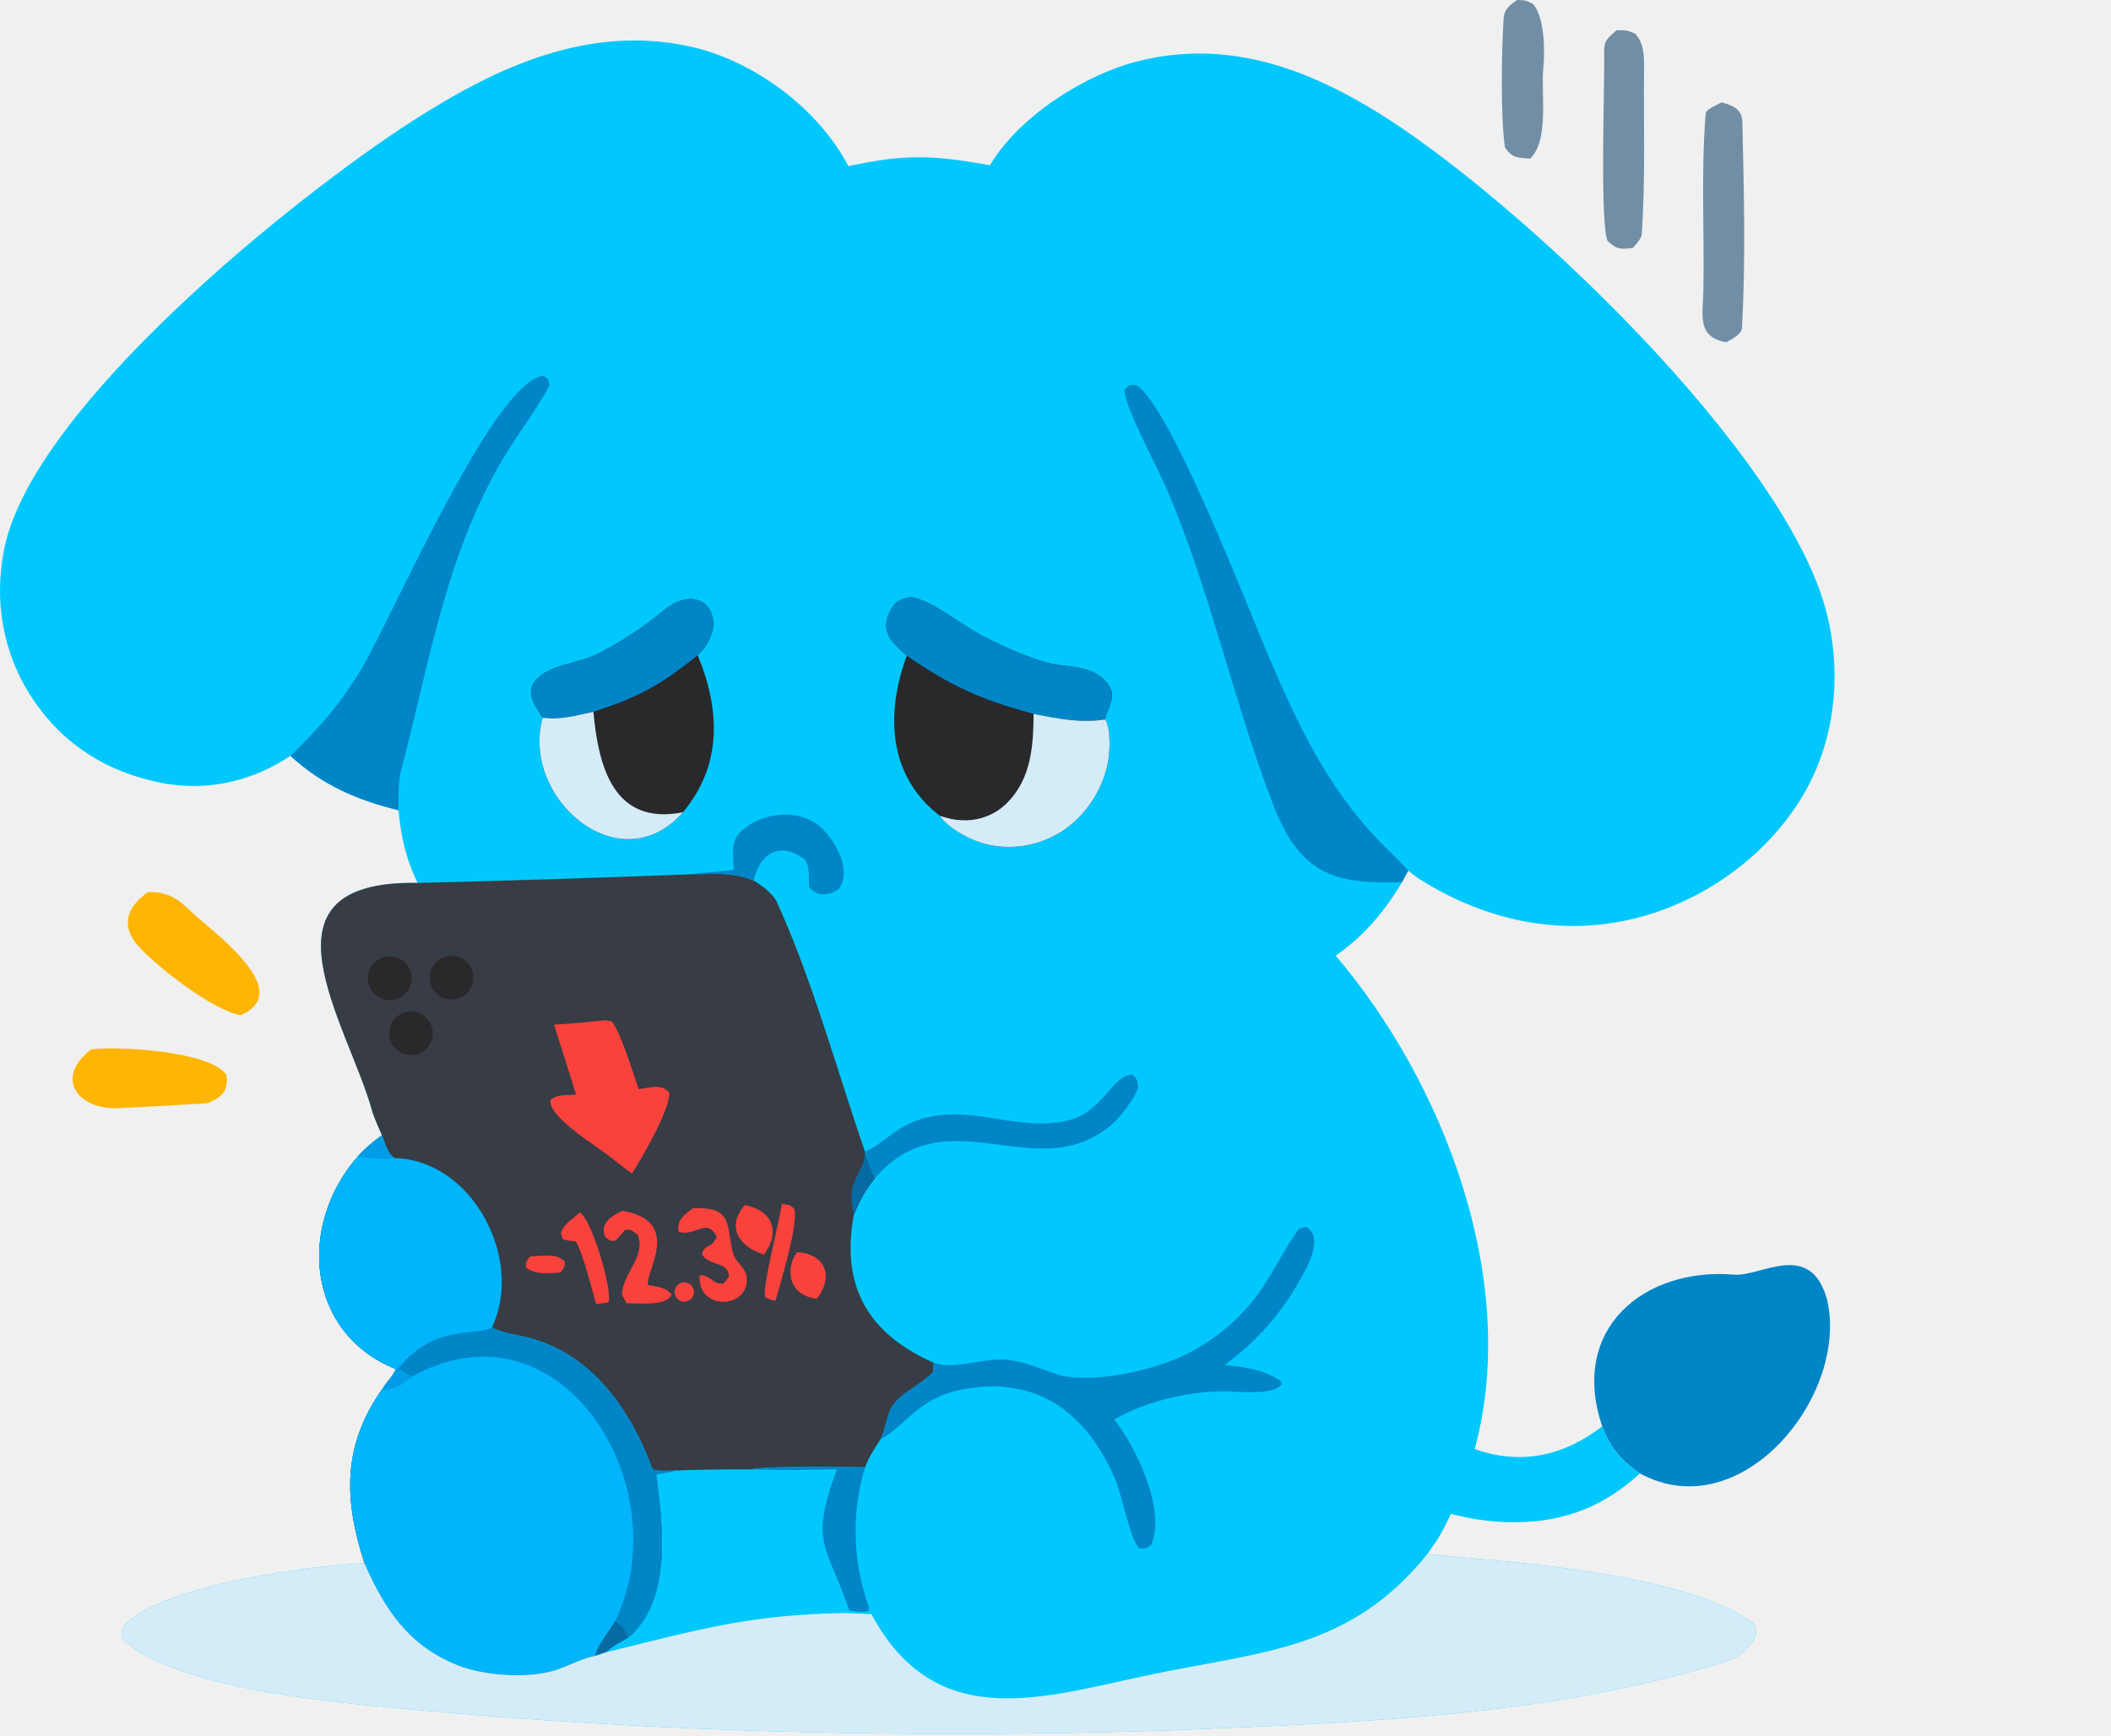
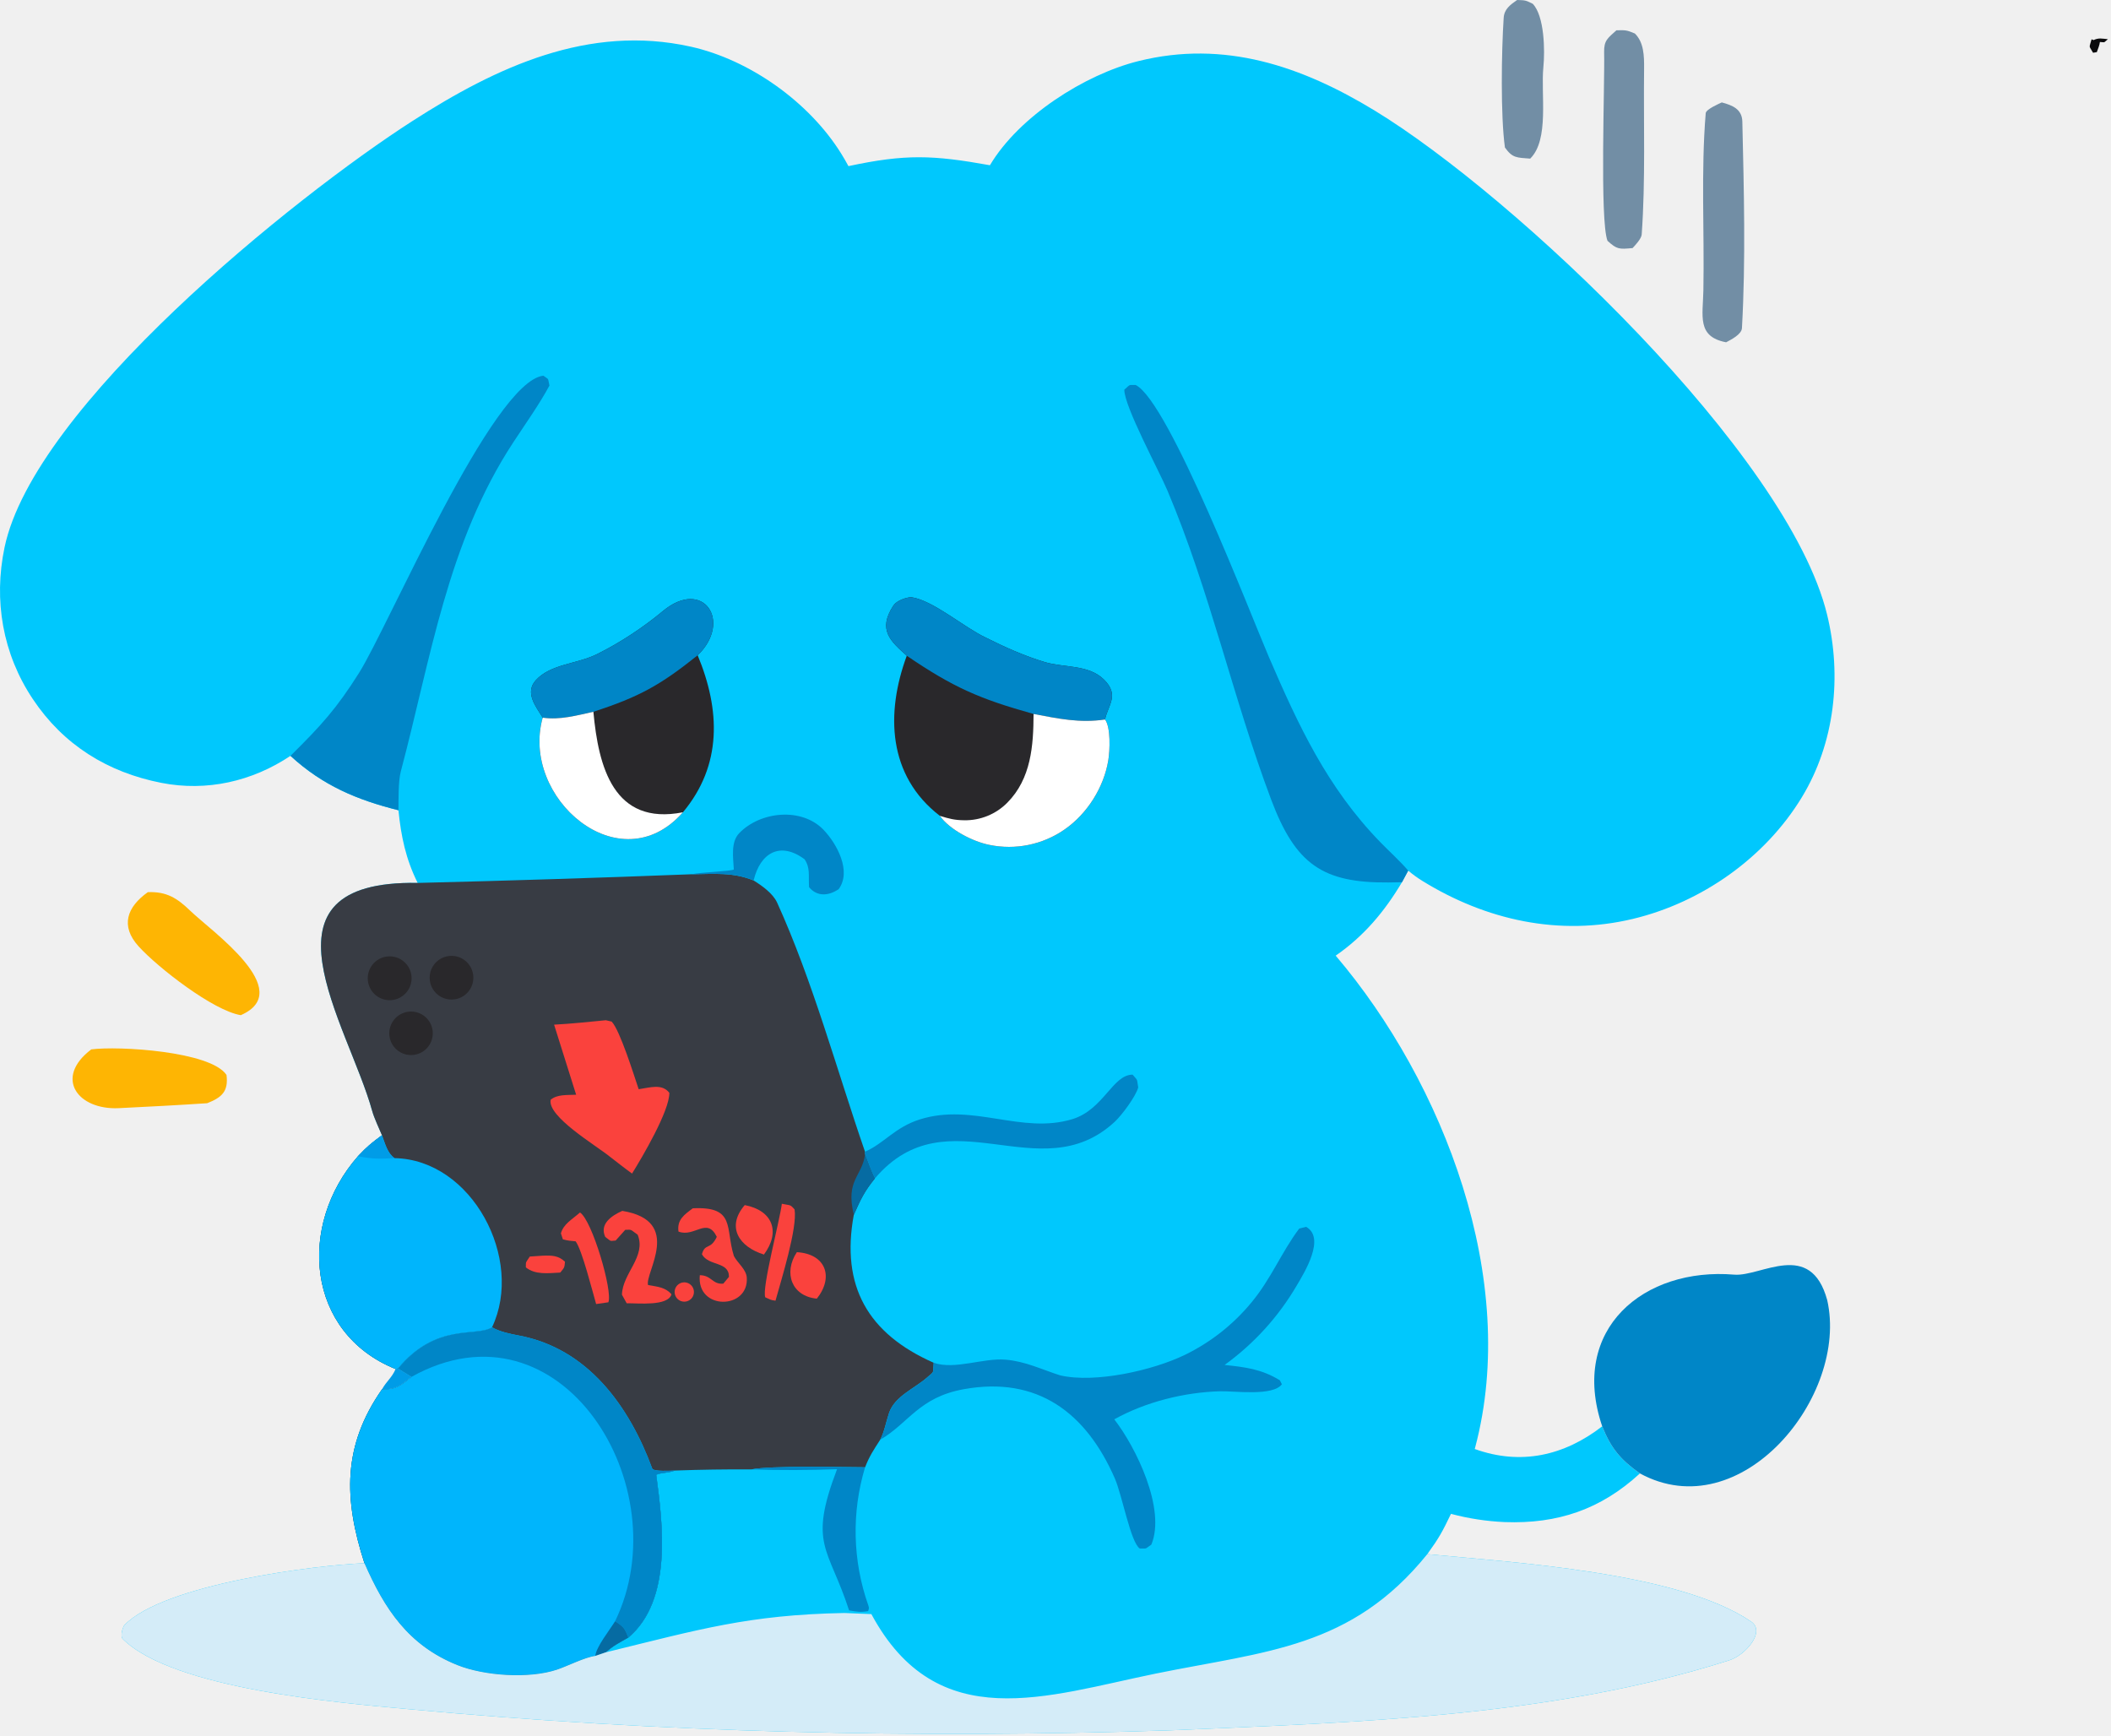
<svg xmlns="http://www.w3.org/2000/svg" width="636" height="523" viewBox="0 0 636 523" fill="none">
  <path d="M87.516 227.733C75.958 235.455 62.248 238.553 48.59 235.868C32.39 232.684 19.1 224.438 9.875 210.605C0.8 197.004 -1.975 180.914 1.363 164.957C10.228 122.539 88.453 59.464 124.31 36.427C149.593 20.183 177.365 7.212 208.123 14.062C225.853 18.011 243.763 30.723 253.43 46.271C254.203 47.51 254.93 48.771 255.62 50.054C272.818 46.374 281.015 46.69 298.243 49.786C306.995 35.075 326.818 22.444 342.958 18.415C368.855 11.953 392.195 19.933 414.178 33.324C456.268 58.966 538.716 136.75 550.476 185.233C554.961 203.707 552.808 223.834 542.855 240.216C531.778 258.45 512.698 271.876 492.005 276.846C469.783 282.183 447.673 277.236 428.503 265.394C427.01 264.473 425.6 263.443 424.265 262.312L422.39 265.803C417.133 274.636 410.953 282.018 402.418 287.93C435.05 326.315 457.813 385.676 444.448 436.068L444.305 436.572C458.12 441.563 471.223 438.632 482.713 429.745C485.346 436.341 488.225 439.805 494.075 443.933C482.285 454.78 469.303 459.187 453.305 458.593C447.845 458.355 442.431 457.523 437.151 456.115C434.541 461.529 433.603 463.295 430.018 468.251C454.498 470.665 505.686 473.562 527.601 488.601C532.055 491.657 525.74 498.717 521.09 500.201C467.45 517.314 408.53 518.94 352.565 521.334C275.72 523.846 199.258 522.077 122.48 514.901C103.4 513.117 52.235 509.013 36.973 493.784C36.163 492.97 36.905 490.562 37.423 489.704C49.325 477.226 95.705 471.49 109.805 470.995C103.528 451.591 103.19 435.616 115.108 418.565C119.255 418.809 120.935 417.289 123.98 414.831L119.923 412.316L119.18 412.48C92.225 401.588 89.578 369.175 107.84 348.379C110.668 345.396 111.755 344.502 115.078 342.049C114.26 340.127 112.693 336.753 112.153 334.78C104.81 308.283 74.833 265.132 125.84 266.018C122.27 258.892 120.823 251.975 120.043 244.123C107.525 240.988 97.221 236.662 87.516 227.733Z" fill="#00C8FD" />
  <path d="M208.318 263.409C215.143 263.35 220.73 262.696 227.053 265.281C229.595 266.869 232.873 269.194 234.133 271.96C244.835 295.488 252.193 322.637 260.608 346.999L260.638 347.749C261.478 349.937 262.558 353.033 263.593 355.045C260.413 358.956 259.288 361.375 257.233 366.018C253.28 387.497 261.47 401.83 281.3 410.59C281.015 414.031 281.593 412.993 279.485 414.884C275.608 418.361 269.563 420.622 267.845 425.745C266.93 428.488 266.473 431.31 265.183 433.784C263.173 436.916 261.995 438.607 260.63 442.082C253.895 442.041 231.89 441.558 226.4 442.722C218.698 442.679 211.003 442.793 203.308 443.062C201.695 443.833 197.63 443.814 197.728 444.505C199.648 458.908 202.693 482.096 189.313 493.38C186.763 494.819 184.7 495.861 182.495 497.843L179.353 498.923C176.24 499.305 170.938 502.026 167.743 503.083C159.328 505.872 145.873 504.934 137.795 501.693C123.02 495.768 115.813 484.733 109.805 470.995C103.528 451.592 103.19 435.617 115.108 418.566C119.255 418.809 120.935 417.289 123.98 414.832L119.923 412.317L119.18 412.481C92.225 401.589 89.578 369.176 107.84 348.38C110.668 345.396 111.755 344.502 115.078 342.049C114.26 340.128 112.693 336.754 112.153 334.781C104.81 308.283 74.833 265.132 125.84 266.019C153.335 265.349 180.83 264.479 208.318 263.409Z" fill="#383C44" />
-   <path d="M119.923 412.316C131.511 398.326 143.503 402.942 148.243 399.903C150.508 401.233 153.636 401.884 156.208 402.361C177.058 406.23 189.553 423.617 196.506 442.468C196.866 443.436 202.371 443.1 203.308 443.061C201.696 443.833 197.631 443.813 197.728 444.504C199.648 458.907 202.693 482.095 189.313 493.379C186.763 494.819 184.701 495.861 182.496 497.843L179.353 498.922C176.241 499.304 170.938 502.025 167.743 503.083C159.328 505.871 145.873 504.933 137.796 501.692C123.021 495.767 115.813 484.733 109.806 470.994C103.528 451.591 103.191 435.616 115.108 418.565C119.256 418.809 120.936 417.289 123.981 414.831L119.923 412.316Z" fill="#00B5FC" />
-   <path d="M119.923 412.316C131.51 398.326 143.503 402.942 148.243 399.903C150.508 401.233 153.635 401.884 156.208 402.361C177.058 406.23 189.553 423.617 196.505 442.468C196.865 443.436 202.37 443.1 203.308 443.061C201.695 443.833 197.63 443.813 197.728 444.504C199.648 458.907 202.693 482.095 189.313 493.379C188.143 490.475 187.933 490.18 185.323 488.46C204.905 448.076 169.018 389.768 123.98 414.831L119.923 412.316Z" fill="#0086C7" />
+   <path d="M119.922 412.316C131.51 398.326 143.502 402.942 148.242 399.903C150.507 401.233 153.635 401.884 156.207 402.361C177.057 406.23 189.552 423.617 196.505 442.468C196.865 443.436 202.37 443.1 203.307 443.061C201.695 443.833 197.63 443.813 197.727 444.504C199.647 458.907 202.692 482.095 189.312 493.379C186.762 494.819 184.7 495.861 182.495 497.843L179.352 498.922C176.24 499.304 170.937 502.025 167.742 503.083C159.327 505.871 145.872 504.933 137.795 501.692C123.02 495.767 115.812 484.733 109.805 470.994C103.527 451.591 103.19 435.616 115.107 418.565C119.255 418.809 120.935 417.289 123.98 414.831L119.922 412.316Z" fill="#00B5FC" />
+   <path d="M119.922 412.316C131.509 398.326 143.502 402.942 148.242 399.903C150.507 401.233 153.634 401.884 156.207 402.361C177.057 406.23 189.552 423.617 196.504 442.468C196.864 443.436 202.369 443.1 203.307 443.061C201.694 443.833 197.629 443.813 197.727 444.504C199.647 458.907 202.692 482.095 189.312 493.379C188.142 490.475 187.932 490.18 185.322 488.46C204.904 448.076 169.017 389.768 123.979 414.831L119.922 412.316Z" fill="#0086C7" />
  <path d="M185.324 488.461C187.934 490.18 188.144 490.476 189.314 493.38C186.764 494.819 184.701 495.862 182.496 497.843L179.354 498.923C179.624 496.198 183.516 491.351 185.324 488.461Z" fill="#066BA2" />
  <path d="M115.078 342.049C116.03 344.587 116.705 347.459 118.865 348.936C142.243 349.377 157.985 379.384 148.243 399.904C143.503 402.943 131.51 398.326 119.923 412.316L119.18 412.481C92.225 401.589 89.578 369.175 107.84 348.38C110.668 345.396 111.755 344.502 115.078 342.049Z" fill="#00B5FC" />
-   <path d="M115.078 342.049C116.031 344.587 116.706 347.459 118.866 348.936C114.006 349.169 112.573 349.239 107.841 348.38C110.668 345.396 111.756 344.502 115.078 342.049Z" fill="#009CE7" />
+   <path d="M115.077 342.049C116.03 344.587 116.705 347.459 118.865 348.936C114.005 349.169 112.572 349.239 107.84 348.38C110.667 345.396 111.755 344.502 115.077 342.049Z" fill="#009CE7" />
  <path d="M260.638 347.749C261.478 349.937 262.558 353.033 263.593 355.045C260.413 358.956 259.288 361.375 257.233 366.018C254.683 355.413 259.716 354.598 260.638 347.749Z" fill="#066BA2" />
-   <path d="M182.526 307.392L184.274 307.794C186.801 310.408 191.039 324.12 192.419 328.174C195.801 327.698 199.416 326.397 201.659 329.256C201.711 334.733 193.528 348.574 190.423 353.587C188.181 351.981 185.878 350.147 183.681 348.454C179.421 345.016 164.841 336.385 165.906 331.338C167.916 329.684 170.781 329.972 173.579 329.837L166.934 308.723C172.139 308.45 177.336 307.896 182.526 307.392Z" fill="#FA423D" />
-   <path d="M208.738 364.048C221.743 363.43 218.443 370.06 221.121 378.463C222.246 380.581 224.819 382.438 224.991 384.927C225.666 394.64 209.804 394.886 210.839 384.208C214.409 384.237 214.611 387.056 217.918 386.756L219.621 384.711C219.651 379.956 213.478 381.556 211.476 377.896C212.421 374.436 214.011 376.749 215.961 372.655C212.968 366.519 209.263 372.928 204.411 371.063C203.923 367.455 206.203 365.95 208.738 364.048Z" fill="#FA423D" />
-   <path d="M187.475 364.83C205.933 367.811 194.195 383.527 195.245 387.175C198.208 387.693 200.511 387.859 202.311 389.976C201.201 393.629 192.268 392.618 188.811 392.668L187.378 390.087C187.543 383.609 194.788 378.57 192.11 372.012C189.868 370.46 190.573 370.441 188.368 370.54L185.488 373.762C183.5 373.947 184.288 374.078 182.346 372.675C180.561 368.785 184.235 366.273 187.475 364.83Z" fill="#FA423D" />
+   <path d="M182.527 307.392L184.274 307.794C186.802 310.408 191.039 324.12 192.419 328.174C195.802 327.698 199.417 326.397 201.66 329.256C201.712 334.733 193.529 348.574 190.424 353.587C188.182 351.981 185.879 350.147 183.682 348.454C179.422 345.016 164.842 336.385 165.907 331.338C167.917 329.684 170.782 329.972 173.579 329.837L166.935 308.723C172.14 308.45 177.337 307.896 182.527 307.392Z" fill="#FA423D" />
+   <path d="M208.737 364.048C221.742 363.43 218.443 370.06 221.12 378.463C222.245 380.581 224.818 382.438 224.99 384.927C225.665 394.64 209.803 394.886 210.838 384.208C214.408 384.237 214.61 387.056 217.917 386.756L219.62 384.711C219.65 379.956 213.478 381.556 211.475 377.896C212.42 374.436 214.01 376.749 215.96 372.655C212.968 366.519 209.262 372.928 204.41 371.063C203.922 367.455 206.202 365.95 208.737 364.048Z" fill="#FA423D" />
+   <path d="M187.476 364.83C205.934 367.811 194.196 383.527 195.246 387.175C198.209 387.693 200.511 387.859 202.311 389.976C201.201 393.629 192.269 392.618 188.811 392.668L187.379 390.087C187.544 383.609 194.789 378.57 192.111 372.012C189.869 370.46 190.574 370.441 188.369 370.54L185.489 373.762C183.501 373.947 184.289 374.078 182.346 372.675C180.561 368.785 184.236 366.273 187.476 364.83Z" fill="#FA423D" />
  <path d="M174.741 365.318C178.416 367.671 184.686 389.167 183.283 392.375L179.601 392.903C178.431 388.876 175.356 376.607 173.428 374.007C171.741 373.856 171.268 373.837 169.581 373.404L168.988 371.594C169.798 368.783 172.153 367.569 174.741 365.318Z" fill="#FA423D" />
-   <path d="M114.719 288.705C116.901 287.734 119.443 288.019 121.356 289.453C123.276 290.885 124.266 293.242 123.951 295.614C123.636 297.986 122.061 300.002 119.841 300.886C116.496 302.216 112.708 300.625 111.313 297.308C109.918 293.991 111.426 290.168 114.719 288.705Z" fill="#29282B" />
+   <path d="M114.718 288.705C116.9 287.734 119.443 288.019 121.355 289.453C123.275 290.885 124.265 293.242 123.95 295.614C123.635 297.986 122.06 300.002 119.84 300.886C116.495 302.216 112.708 300.625 111.313 297.308C109.918 293.991 111.425 290.168 114.718 288.705Z" fill="#29282B" />
  <path d="M135.313 288.03C138.853 287.641 142.063 290.144 142.551 293.677C143.038 297.21 140.631 300.49 137.113 301.077C134.751 301.472 132.358 300.551 130.866 298.671C129.381 296.793 129.028 294.253 129.951 292.041C130.873 289.828 132.928 288.292 135.313 288.03Z" fill="#29282B" />
-   <path d="M121.558 305.182C124.865 303.954 128.555 305.57 129.898 308.837C131.24 312.102 129.755 315.846 126.538 317.304C124.355 318.294 121.805 318.013 119.893 316.571C117.973 315.128 116.998 312.756 117.343 310.383C117.695 308.01 119.308 306.015 121.558 305.182Z" fill="#29282B" />
-   <path d="M235.551 362.684C238.199 363.266 237.989 362.767 239.391 364.403C240.276 370.029 235.379 385.576 233.639 391.896C232.094 391.698 231.981 391.506 230.556 390.874C229.461 388.17 234.996 367.48 235.551 362.684Z" fill="#FA423D" />
+   <path d="M121.557 305.182C124.864 303.954 128.554 305.57 129.897 308.837C131.239 312.102 129.754 315.846 126.537 317.304C124.354 318.294 121.804 318.013 119.892 316.571C117.972 315.128 116.997 312.756 117.342 310.383C117.694 308.01 119.307 306.015 121.557 305.182Z" fill="#29282B" />
+   <path d="M235.552 362.684C238.2 363.266 237.99 362.767 239.392 364.403C240.277 370.029 235.38 385.576 233.64 391.896C232.095 391.698 231.982 391.506 230.557 390.874C229.462 388.17 234.997 367.48 235.552 362.684Z" fill="#FA423D" />
  <path d="M224.376 363.085C232.791 364.699 235.244 371.117 230.159 377.988C222.741 375.705 218.669 369.726 224.376 363.085Z" fill="#FA423D" />
  <path d="M240.074 377.272C248.781 377.77 251.301 384.738 246.096 391.275C238.491 390.552 235.971 383.495 240.074 377.272Z" fill="#FA423D" />
-   <path d="M159.62 378.59C160.895 378.481 162.17 378.396 163.445 378.334C166.34 378.217 168.193 378.279 170.218 380.142C170.083 382.035 169.948 381.989 168.793 383.418C165.14 383.603 161.255 384.148 158.428 381.853C158.413 379.893 158.405 380.516 159.62 378.59Z" fill="#FA423D" />
+   <path d="M159.621 378.59C160.896 378.481 162.171 378.396 163.446 378.334C166.341 378.217 168.194 378.279 170.219 380.142C170.084 382.035 169.949 381.989 168.794 383.418C165.141 383.603 161.256 384.148 158.429 381.853C158.414 379.893 158.406 380.516 159.621 378.59Z" fill="#FA423D" />
  <path d="M204.066 387.25C205.056 386.226 206.646 386.069 207.816 386.879C208.986 387.69 209.399 389.229 208.791 390.518C208.296 391.562 207.239 392.215 206.084 392.184C204.929 392.154 203.901 391.443 203.466 390.375C203.031 389.306 203.264 388.08 204.066 387.25Z" fill="#FA423D" />
-   <path d="M430.018 468.251C454.498 470.665 505.686 473.561 527.601 488.601C532.056 491.657 525.741 498.717 521.091 500.201C467.451 517.314 408.531 518.939 352.566 521.334C275.721 523.846 199.258 522.077 122.481 514.9C103.401 513.116 52.236 509.013 36.973 493.783C36.163 492.97 36.906 490.562 37.423 489.704C49.326 477.226 95.706 471.49 109.806 470.994C115.813 484.732 123.021 495.767 137.796 501.692C145.873 504.933 159.328 505.871 167.743 503.083C170.938 502.025 176.241 499.304 179.353 498.922L182.496 497.843C210.538 490.972 225.561 486.515 254.413 485.984L262.528 486.321C282.426 523.269 315.441 510.918 348.223 504.239C381.463 497.465 407.091 496.635 430.018 468.251Z" fill="#D4ECF8" />
+   <path d="M430.017 468.251C454.497 470.665 505.685 473.561 527.6 488.601C532.055 491.657 525.74 498.717 521.09 500.201C467.45 517.314 408.53 518.939 352.565 521.334C275.72 523.846 199.257 522.077 122.48 514.9C103.4 513.116 52.235 509.013 36.972 493.783C36.162 492.97 36.905 490.562 37.422 489.704C49.325 477.226 95.705 471.49 109.805 470.994C115.812 484.732 123.02 495.767 137.795 501.692C145.872 504.933 159.327 505.871 167.742 503.083C170.937 502.025 176.24 499.304 179.352 498.922L182.495 497.843C210.537 490.972 225.56 486.515 254.412 485.984L262.527 486.321C282.425 523.269 315.44 510.918 348.222 504.239C381.462 497.465 407.09 496.635 430.017 468.251Z" fill="#D4ECF8" />
  <path d="M422.391 265.803C421.019 265.841 419.654 265.866 418.289 265.878C398.511 266.047 390.321 260.427 382.979 240.932C371.414 210.216 364.559 178.11 351.696 147.738C349.131 141.689 338.729 122.474 338.729 117.418C340.716 115.714 339.794 116.012 342.156 115.994C352.206 120.996 376.851 185.336 382.289 197.955C391.131 218.459 399.861 237.314 415.904 253.787C418.461 256.418 421.934 259.566 424.266 262.311L422.391 265.803Z" fill="#0086C7" />
  <path d="M87.516 227.734C96.801 218.549 101.391 213.497 108.193 202.707C116.983 188.771 148.356 114.943 163.701 113.193C165.606 114.579 164.938 113.67 165.538 116.163C162.516 121.786 158.436 127.498 154.633 133.288C134.766 163.582 129.823 198.343 120.741 232.485C119.983 235.343 120.073 241.121 120.043 244.124C107.526 240.988 97.221 236.662 87.516 227.734Z" fill="#0086C7" />
  <path d="M281.301 410.59C287.706 412.794 296.084 409.1 302.946 409.661C308.931 410.151 313.784 412.602 319.416 414.392C330.051 416.839 347.406 412.842 356.886 408.258C364.641 404.502 371.504 399.118 376.994 392.473C382.971 385.305 386.069 377.288 391.424 370.164C392.226 369.96 392.916 369.783 393.501 369.635C399.426 372.989 393.066 383.291 390.651 387.367C385.154 396.748 377.759 404.881 368.946 411.25C375.149 411.908 380.069 412.482 385.596 415.872L386.204 417.074C383.466 420.746 371.931 419.061 367.544 419.184C356.714 419.491 345.179 422.385 335.706 427.634C342.276 436.09 351.314 454.67 346.881 465.376C344.721 466.843 345.861 466.514 343.379 466.552C340.641 464.711 338.076 450.487 335.886 445.467C327.216 425.59 312.524 414.572 290.429 418.546C276.824 420.992 273.809 428.768 265.184 433.784C266.474 431.31 266.931 428.488 267.846 425.745C269.564 420.622 275.609 418.361 279.486 414.884C281.594 412.993 281.016 414.031 281.301 410.59Z" fill="#0086C7" />
-   <path d="M260.608 346.999C266.278 344.565 269.601 339.631 277.161 337.262C293.203 332.231 307.701 341.858 323.091 337.192C332.503 334.285 335.196 323.809 341.226 323.782C342.958 325.79 342.441 324.893 342.921 327.647C342.163 330.382 338.001 335.987 335.841 337.989C313.251 358.946 285.508 329.267 263.593 355.045C262.558 353.033 261.478 349.937 260.638 347.749L260.608 346.999Z" fill="#0086C7" />
+   <path d="M260.609 346.999C266.279 344.565 269.602 339.631 277.162 337.262C293.204 332.231 307.702 341.858 323.092 337.192C332.504 334.285 335.197 323.809 341.227 323.782C342.959 325.79 342.442 324.893 342.922 327.647C342.164 330.382 338.002 335.987 335.842 337.989C313.252 358.946 285.509 329.267 263.594 355.045C262.559 353.033 261.479 349.937 260.639 347.749L260.609 346.999Z" fill="#0086C7" />
  <path d="M208.318 263.408C211.251 262.783 220.206 262.518 221.083 261.975C220.903 258.361 220.108 253.733 222.703 251.036C229.041 244.442 241.543 243.155 248.128 250.033C252.148 254.236 256.626 262.471 252.681 267.89C249.666 269.942 246.186 270.237 243.756 267.296C243.531 263.715 244.168 261.528 242.398 258.892C234.988 253.396 229.011 257.012 227.053 265.28C220.731 262.696 215.143 263.35 208.318 263.408Z" fill="#0086C7" />
  <path d="M226.4 442.722C231.89 441.558 253.895 442.041 260.63 442.082C256.52 455.696 256.865 470.265 261.598 483.673C261.89 484.513 261.808 484.593 261.553 485.415C259.033 485.834 258.403 485.605 255.815 485.21C249.628 466.096 243.448 465.567 252.185 442.662C243.59 442.977 234.995 442.998 226.4 442.722Z" fill="#0086C7" />
  <path d="M273.193 197.57C268.37 193.229 264.32 189.813 269.165 182.444C270.095 181.028 272.885 179.961 274.588 179.937C281.173 180.905 290.525 189.095 296.998 192.107C302.66 194.96 308.645 197.63 314.728 199.467C320.548 201.224 328.018 200.14 332.668 204.814C337.288 209.452 333.853 212.381 332.915 216.781C334.693 219.161 334.385 226.182 333.905 229.079C332.548 237.266 327.583 245.148 320.78 249.887C314.158 254.507 305.923 256.192 298.018 254.545C293.075 253.555 286.093 249.985 283.153 245.806C267.433 233.708 266.818 214.829 273.193 197.57Z" fill="#29282B" />
  <path d="M273.193 197.57C268.37 193.229 264.32 189.813 269.165 182.444C270.095 181.028 272.885 179.961 274.588 179.937C281.173 180.905 290.525 189.095 296.998 192.107C302.66 194.96 308.645 197.63 314.728 199.467C320.548 201.224 328.018 200.14 332.668 204.814C337.288 209.452 333.853 212.381 332.915 216.781C325.25 217.921 318.86 216.512 311.39 215.113C295.025 210.552 287.128 207.055 273.193 197.57Z" fill="#0086C7" />
-   <path d="M311.391 215.113C318.861 216.512 325.251 217.92 332.916 216.781C334.693 219.161 334.386 226.181 333.906 229.079C332.548 237.265 327.583 245.148 320.781 249.886C314.158 254.507 305.923 256.192 298.018 254.545C293.076 253.555 286.093 249.985 283.153 245.805C285.913 246.665 287.586 247.111 290.511 247.142C295.363 247.222 300.036 245.318 303.456 241.87C310.671 234.618 311.361 224.629 311.391 215.113Z" fill="#D4ECF8" />
-   <path d="M163.506 216.229C161.488 212.935 158.001 208.709 161.443 204.93C165.951 199.975 173.991 200.09 180.044 197.002C186.794 193.645 193.851 188.996 199.664 184.149C211.904 173.942 220.723 187.281 210.193 197.432C217.018 213.854 217.641 230.521 205.754 244.736C186.726 266.389 156.718 240.337 163.506 216.229Z" fill="#29282B" />
-   <path d="M163.506 216.229C161.488 212.935 158.001 208.709 161.443 204.93C165.951 199.975 173.991 200.09 180.044 197.002C186.794 193.645 193.851 188.996 199.664 184.149C211.904 173.942 220.723 187.281 210.193 197.432C199.003 206.389 192.591 209.978 178.776 214.452C173.684 215.575 168.711 216.975 163.506 216.229Z" fill="#0086C7" />
-   <path d="M163.506 216.229C168.711 216.975 173.683 215.575 178.776 214.452C180.291 230.992 184.843 248.846 205.753 244.736C186.726 266.389 156.718 240.337 163.506 216.229Z" fill="#D4ECF8" />
-   <path d="M482.713 429.745C472.753 400.351 495.306 381.768 522.501 384.044C530.541 384.716 545.473 373.322 550.506 391.727C557.038 420.668 524.503 460.482 494.076 443.933C488.226 439.805 485.346 436.341 482.713 429.745Z" fill="#0086C7" />
+   <path d="M311.39 215.113C318.86 216.512 325.25 217.92 332.915 216.781C334.692 219.161 334.385 226.181 333.905 229.079C332.547 237.265 327.582 245.148 320.78 249.886C314.157 254.507 305.922 256.192 298.017 254.545C293.075 253.555 286.092 249.985 283.152 245.805C285.912 246.665 287.585 247.111 290.51 247.142C295.362 247.222 300.035 245.318 303.455 241.87C310.67 234.618 311.36 224.629 311.39 215.113Z" fill="white" />
+   <path d="M163.505 216.229C161.488 212.935 158 208.709 161.443 204.93C165.95 199.975 173.99 200.09 180.043 197.002C186.793 193.645 193.85 188.996 199.663 184.149C211.903 173.942 220.723 187.281 210.193 197.432C217.018 213.854 217.64 230.521 205.753 244.736C186.725 266.389 156.718 240.337 163.505 216.229Z" fill="#29282B" />
+   <path d="M163.505 216.229C161.488 212.935 158 208.709 161.443 204.93C165.95 199.975 173.99 200.09 180.043 197.002C186.793 193.645 193.85 188.996 199.663 184.149C211.903 173.942 220.723 187.281 210.193 197.432C199.003 206.389 192.59 209.978 178.775 214.452C173.683 215.575 168.71 216.975 163.505 216.229Z" fill="#0086C7" />
+   <path d="M163.506 216.229C168.711 216.975 173.683 215.575 178.776 214.452C180.291 230.992 184.843 248.846 205.753 244.736C186.726 266.389 156.718 240.337 163.506 216.229Z" fill="white" />
+   <path d="M482.712 429.745C472.752 400.351 495.305 381.768 522.5 384.044C530.54 384.716 545.472 373.322 550.505 391.727C557.037 420.668 524.502 460.482 494.075 443.933C488.225 439.805 485.345 436.341 482.712 429.745Z" fill="#0086C7" />
  <path d="M518.736 30.858C521.946 31.72 524.848 32.873 524.931 36.648C525.403 57.254 525.974 78.337 524.811 98.871C524.699 100.76 521.548 102.331 520.041 103.13C511.153 101.421 513.058 95.214 513.193 87.385C513.516 69.718 512.443 51.608 513.898 34.105C513.996 32.939 517.753 31.317 518.736 30.858Z" fill="#728EA5" />
-   <path d="M44.54 268.801C50.195 268.584 53.353 270.566 57.388 274.47C63.56 280.452 89.42 298.491 72.545 305.866C64.228 304.493 47.6 291.557 41.78 285.161C36.118 278.93 38.308 273.229 44.54 268.801Z" fill="#FEB503" />
+   <path d="M44.541 268.801C50.196 268.584 53.354 270.566 57.389 274.47C63.561 280.452 89.421 298.491 72.546 305.866C64.229 304.493 47.601 291.557 41.781 285.161C36.119 278.93 38.309 273.229 44.541 268.801Z" fill="#FEB503" />
  <path d="M486.996 9.131C489.696 9.059 490.071 9.044 492.546 10.091C495.231 12.734 495.381 16.692 495.328 20.806C495.141 37.233 495.786 54.341 494.608 70.668C494.518 71.907 492.696 73.859 491.863 74.743C487.783 75.122 487.168 75.156 484.303 72.552C481.933 66.285 483.523 25.049 483.291 15.747C483.201 12.135 484.446 11.448 486.996 9.131Z" fill="#728EA5" />
  <path d="M27.501 316.175C35.669 315.094 63.501 316.725 68.241 323.877C68.864 328.834 66.839 330.646 62.429 332.391C53.534 332.984 44.691 333.451 35.796 333.881C23.406 334.481 16.191 324.742 27.501 316.175Z" fill="#FEB503" />
  <path d="M457.071 0C459.531 0.076 459.629 0.061 461.789 1.143C465.329 4.856 465.479 15.302 464.984 20.253C464.174 28.346 466.829 42.105 461.016 47.793C456.936 47.463 455.699 47.662 453.404 44.443C452.069 34.87 452.361 15.423 453.029 5.369C453.201 2.728 455.001 1.449 457.071 0Z" fill="#728EA5" />
-   <path d="M119.181 412.481L119.923 412.316L123.981 414.832C120.936 417.289 119.256 418.809 115.108 418.565C116.398 416.201 118.108 415.054 119.181 412.481Z" fill="#009CE7" />
+   <path d="M119.182 412.481L119.924 412.316L123.982 414.832C120.937 417.289 119.257 418.809 115.109 418.565C116.399 416.201 118.109 415.054 119.182 412.481Z" fill="#009CE7" />
+   <path d="M630.149 11.835L630.749 12.084C632.271 11.329 633.351 11.64 635.069 11.814C633.614 12.976 634.409 12.748 632.654 12.653C632.564 13.598 632.054 14.771 631.724 15.711L630.599 15.895C629.256 13.55 629.406 14.63 630.149 11.835Z" fill="#0B0B0D" />
</svg>
